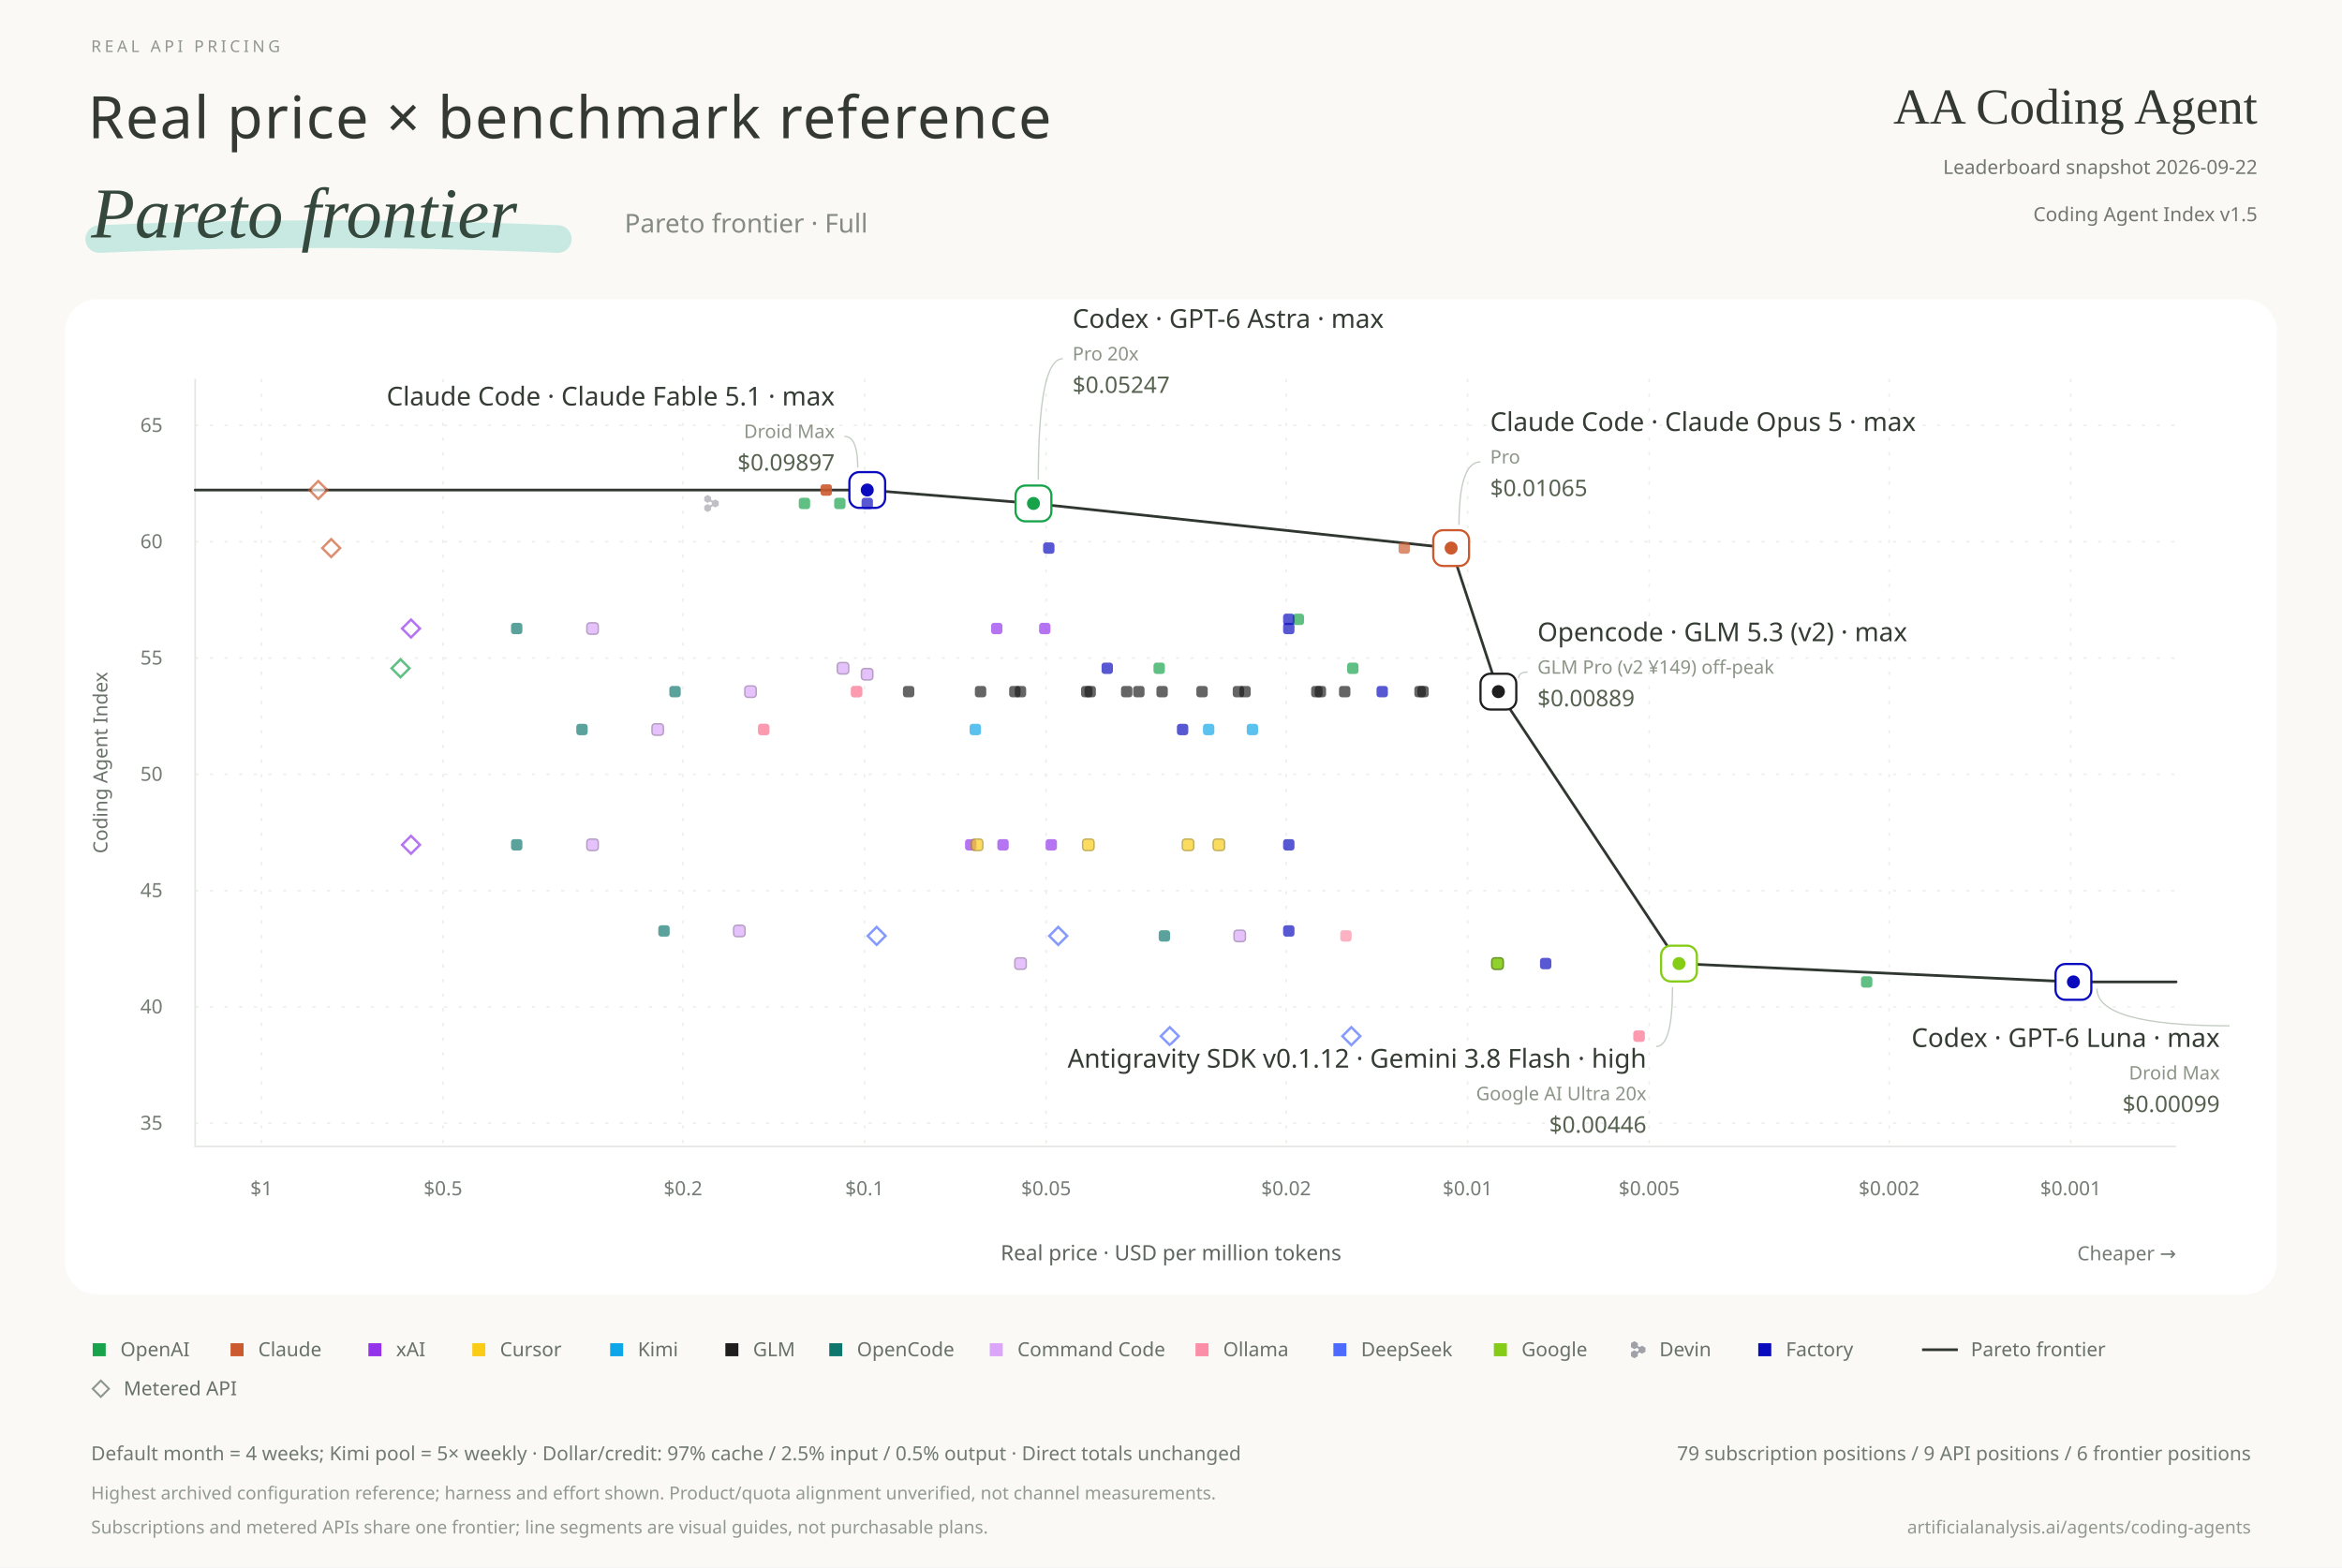
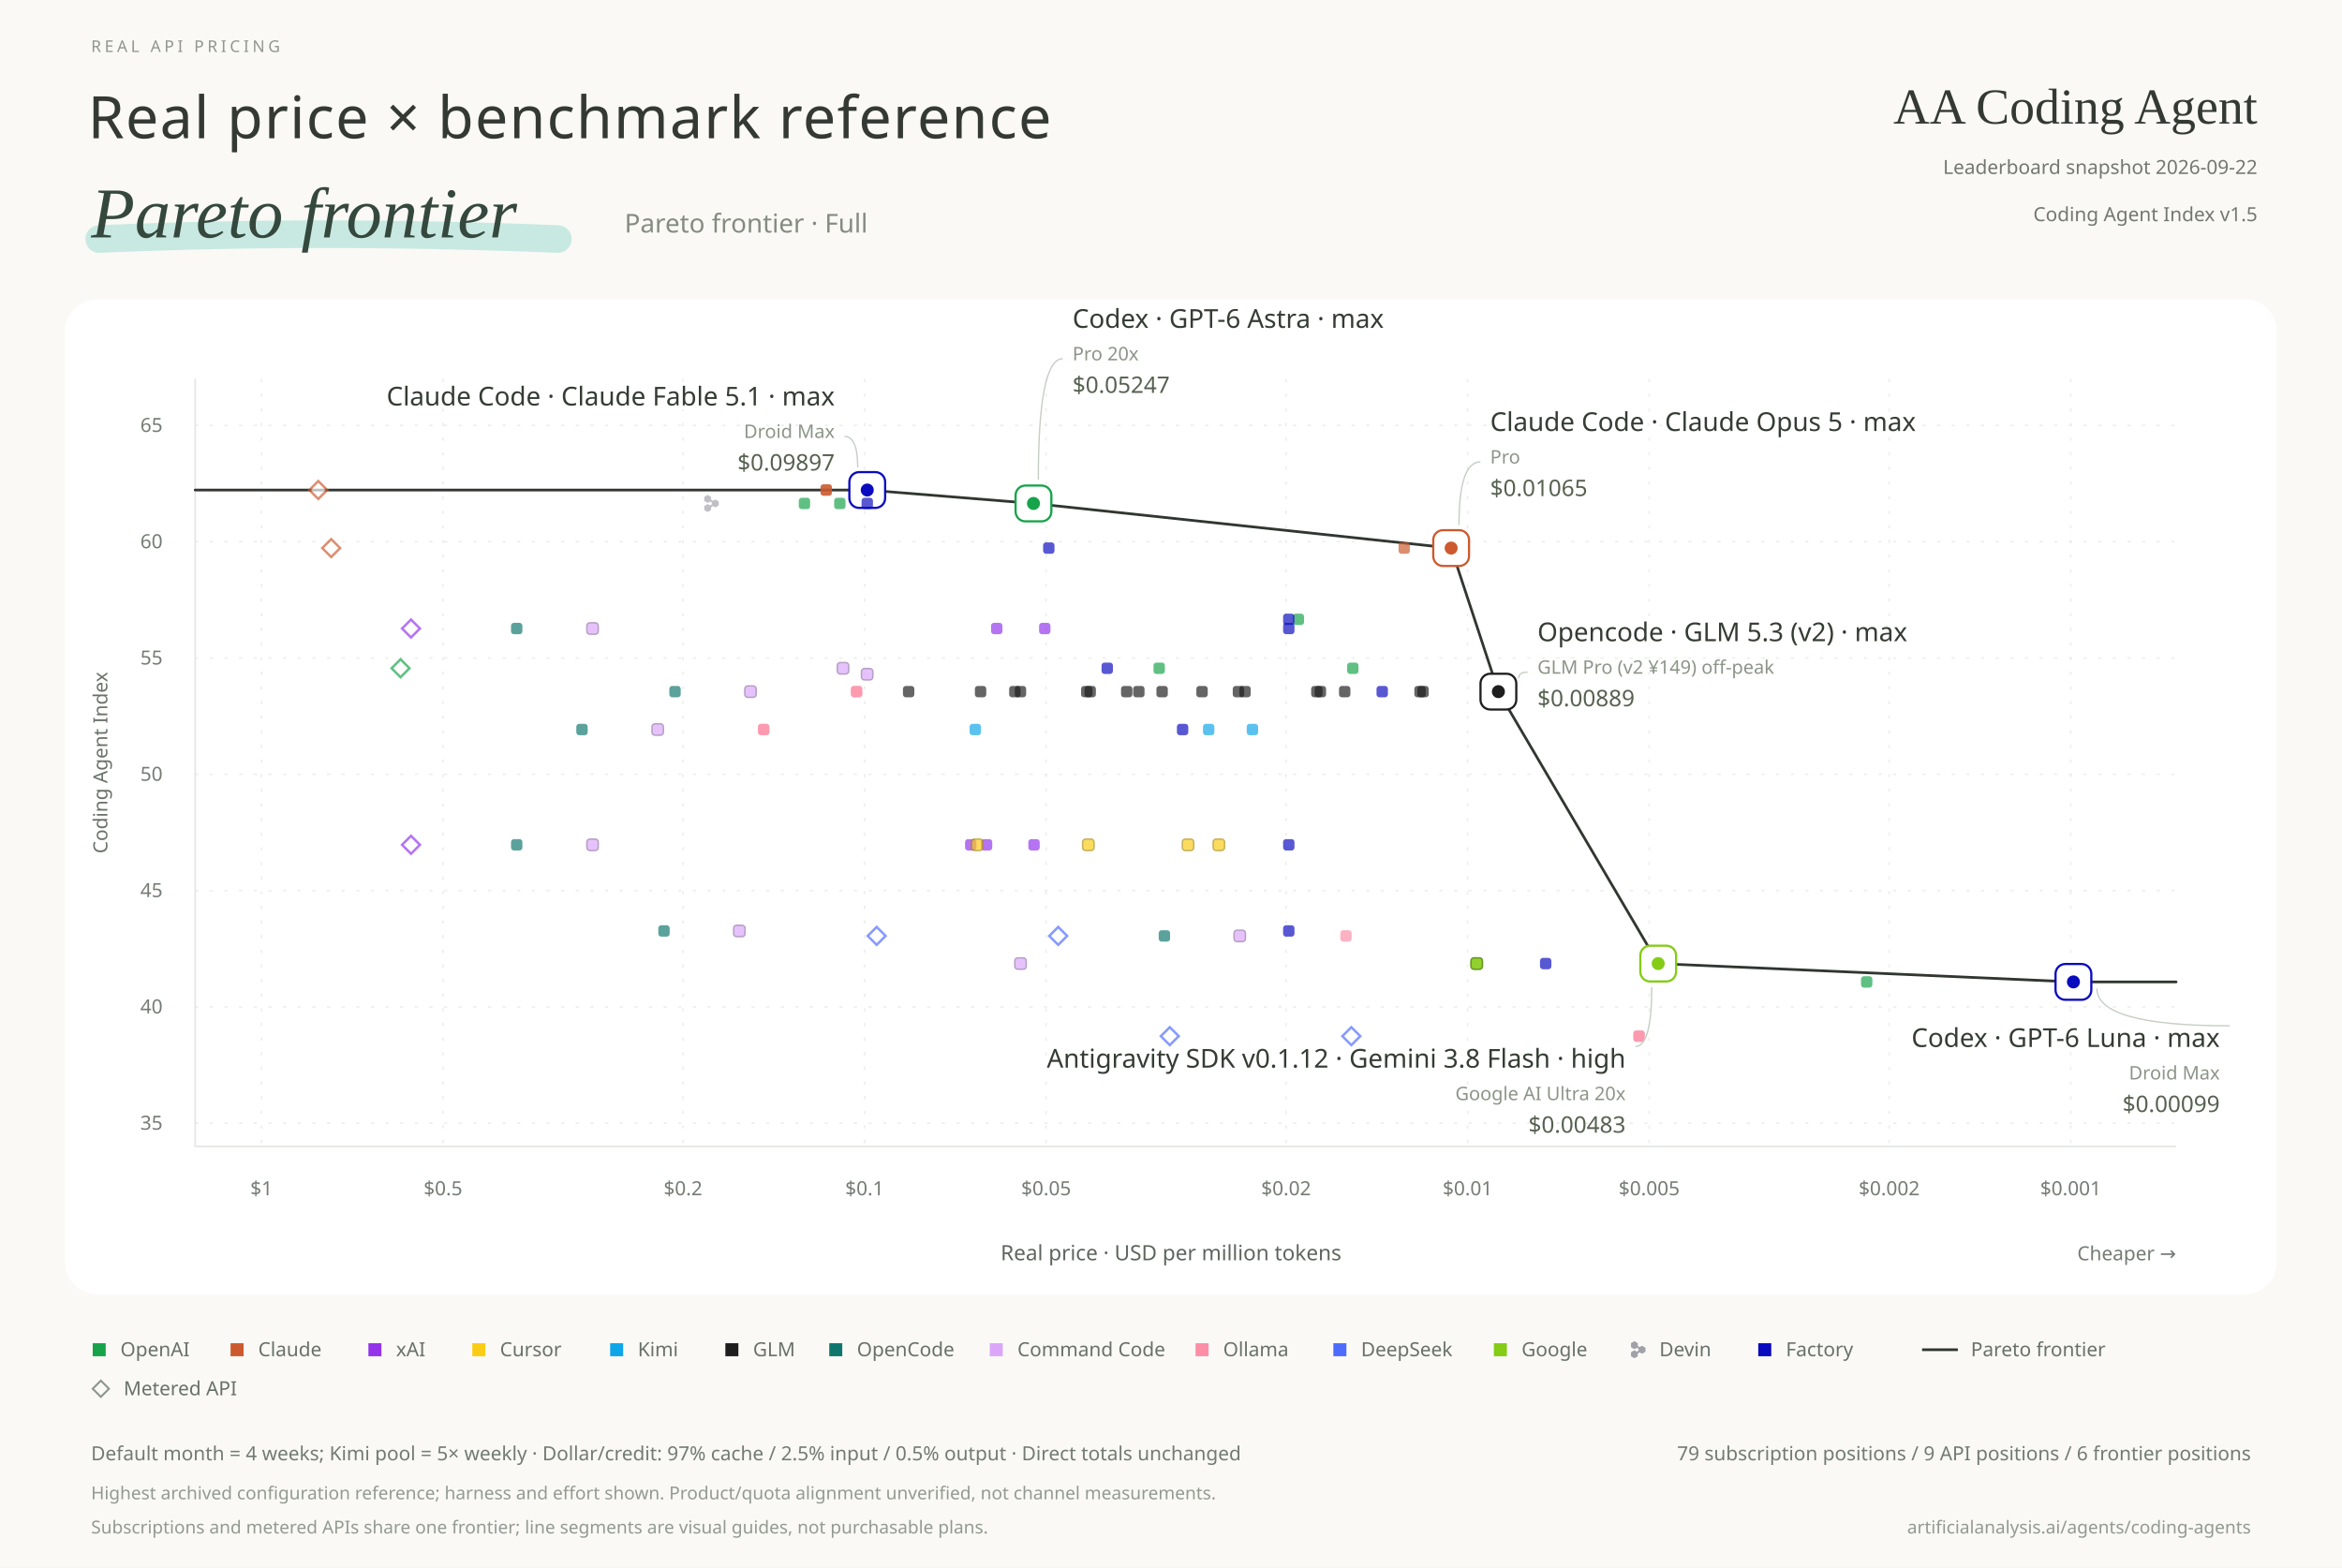
<svg xmlns="http://www.w3.org/2000/svg" width="1440" height="964" viewBox="0 0 1440 964" role="img" aria-labelledby="title desc">
  <style>text{font-family:"Microsoft YaHei","Segoe UI",sans-serif} .serif{font-family:"Times New Roman",serif} .number{font-family:"Segoe UI",sans-serif;font-variant-numeric:tabular-nums} .label-name{paint-order:stroke;stroke:#fff;stroke-width:5px;stroke-linejoin:round} .point:hover{opacity:1}</style>
  <rect width="1440" height="964" fill="#FAF9F6" />
  <text x="56.000" y="32.000" font-size="10" fill="#90968D" text-anchor="start" font-weight="400" letter-spacing="2.1">REAL API PRICING</text>
  <text x="54.000" y="85.000" font-size="36" fill="#343A33" text-anchor="start" font-weight="300" letter-spacing=".8">Real price × benchmark reference</text>
  <path d="M61 147 Q197 141 343 147" stroke="#9FDDD0" stroke-width="17" stroke-linecap="round" opacity=".55" fill="none" />
  <text x="56.000" y="146.000" font-size="44" fill="#35483E" text-anchor="start" font-weight="400" class="serif" font-style="italic">Pareto frontier</text>
  <text x="384.000" y="143.000" font-size="16" fill="#858B81" text-anchor="start" font-weight="300">Pareto frontier · Full</text>
  <text x="1388.000" y="76.000" font-size="31" fill="#343A33" text-anchor="end" font-weight="400" class="serif">AA Coding Agent</text>
  <text x="1388.000" y="107.000" font-size="12" fill="#737771" text-anchor="end" font-weight="400">Leaderboard snapshot  2026-09-22</text>
  <text x="1388.000" y="136.000" font-size="12" fill="#737771" text-anchor="end" font-weight="400">Coding Agent Index v1.5</text>
  <rect x="40" y="184" width="1360" height="612" rx="20" fill="#FFFFFF" />
  <path d="M1273.198 233V705" stroke="#E8EBE7" stroke-dasharray="2 7" opacity=".8" />
  <text x="1273.198" y="735.000" font-size="12" fill="#747B74" text-anchor="middle" font-weight="400" class="number">$0.001</text>
  <path d="M1161.573 233V705" stroke="#E8EBE7" stroke-dasharray="2 7" opacity=".8" />
  <text x="1161.573" y="735.000" font-size="12" fill="#747B74" text-anchor="middle" font-weight="400" class="number">$0.002</text>
  <path d="M1014.011 233V705" stroke="#E8EBE7" stroke-dasharray="2 7" opacity=".8" />
  <text x="1014.011" y="735.000" font-size="12" fill="#747B74" text-anchor="middle" font-weight="400" class="number">$0.005</text>
  <path d="M902.385 233V705" stroke="#E8EBE7" stroke-dasharray="2 7" opacity=".8" />
  <text x="902.385" y="735.000" font-size="12" fill="#747B74" text-anchor="middle" font-weight="400" class="number">$0.01</text>
  <path d="M790.759 233V705" stroke="#E8EBE7" stroke-dasharray="2 7" opacity=".8" />
  <text x="790.759" y="735.000" font-size="12" fill="#747B74" text-anchor="middle" font-weight="400" class="number">$0.02</text>
  <path d="M643.198 233V705" stroke="#E8EBE7" stroke-dasharray="2 7" opacity=".8" />
  <text x="643.198" y="735.000" font-size="12" fill="#747B74" text-anchor="middle" font-weight="400" class="number">$0.05</text>
  <path d="M531.572 233V705" stroke="#E8EBE7" stroke-dasharray="2 7" opacity=".8" />
  <text x="531.572" y="735.000" font-size="12" fill="#747B74" text-anchor="middle" font-weight="400" class="number">$0.1</text>
  <path d="M419.946 233V705" stroke="#E8EBE7" stroke-dasharray="2 7" opacity=".8" />
  <text x="419.946" y="735.000" font-size="12" fill="#747B74" text-anchor="middle" font-weight="400" class="number">$0.2</text>
  <path d="M272.384 233V705" stroke="#E8EBE7" stroke-dasharray="2 7" opacity=".8" />
  <text x="272.384" y="735.000" font-size="12" fill="#747B74" text-anchor="middle" font-weight="400" class="number">$0.5</text>
  <path d="M160.758 233V705" stroke="#E8EBE7" stroke-dasharray="2 7" opacity=".8" />
  <text x="160.758" y="735.000" font-size="12" fill="#747B74" text-anchor="middle" font-weight="400" class="number">$1</text>
  <path d="M120 690.697H1338" stroke="#E8EBE7" stroke-dasharray="2 7" opacity=".8" />
  <text x="100.000" y="694.697" font-size="12" fill="#747B74" text-anchor="end" font-weight="400" class="number">35</text>
  <path d="M120 619.182H1338" stroke="#E8EBE7" stroke-dasharray="2 7" opacity=".8" />
  <text x="100.000" y="623.182" font-size="12" fill="#747B74" text-anchor="end" font-weight="400" class="number">40</text>
  <path d="M120 547.667H1338" stroke="#E8EBE7" stroke-dasharray="2 7" opacity=".8" />
  <text x="100.000" y="551.667" font-size="12" fill="#747B74" text-anchor="end" font-weight="400" class="number">45</text>
  <path d="M120 476.152H1338" stroke="#E8EBE7" stroke-dasharray="2 7" opacity=".8" />
  <text x="100.000" y="480.152" font-size="12" fill="#747B74" text-anchor="end" font-weight="400" class="number">50</text>
  <path d="M120 404.636H1338" stroke="#E8EBE7" stroke-dasharray="2 7" opacity=".8" />
  <text x="100.000" y="408.636" font-size="12" fill="#747B74" text-anchor="end" font-weight="400" class="number">55</text>
  <path d="M120 333.121H1338" stroke="#E8EBE7" stroke-dasharray="2 7" opacity=".8" />
  <text x="100.000" y="337.121" font-size="12" fill="#747B74" text-anchor="end" font-weight="400" class="number">60</text>
  <path d="M120 261.606H1338" stroke="#E8EBE7" stroke-dasharray="2 7" opacity=".8" />
  <text x="100.000" y="265.606" font-size="12" fill="#747B74" text-anchor="end" font-weight="400" class="number">65</text>
  <path d="M120 233V705H1338" fill="none" stroke="#E3E7E2" />
  <text x="66.000" y="469.000" font-size="12" fill="#697169" text-anchor="middle" font-weight="400" transform="rotate(-90 66 469.0)">Coding Agent Index</text>
  <text x="720.000" y="775.000" font-size="13" fill="#5D655E" text-anchor="middle" font-weight="400">Real price · USD per million tokens</text>
  <text x="1338.000" y="775.000" font-size="12" fill="#737B74" text-anchor="end" font-weight="400">Cheaper →</text>
-   <path id="frontier" d="M120.000,301.333 L533.238,301.333 L635.445,309.593 L892.249,337.035 L921.300,425.307 L1032.342,592.532 L1274.865,603.815 L1338.000,603.815" fill="none" stroke="#303630" stroke-width="1.65" stroke-linecap="round" stroke-linejoin="round" />
+   <path id="frontier" d="M120.000,301.333 L533.238,301.333 L635.445,309.593 L892.249,337.035 L921.300,425.307 L1019.559,592.532 L1274.865,603.815 L1338.000,603.815" fill="none" stroke="#303630" stroke-width="1.65" stroke-linecap="round" stroke-linejoin="round" />
  <g class="point" data-billing="subscription" data-frontier="false" data-price="0.032467532" data-score="54.5591" data-x="712.733" data-y="410.943" transform="translate(712.733 410.943)">
    <rect x="-3.5" y="-3.5" width="7" height="7" rx="1.8" fill="#16A34A" opacity=".68" />
  </g>
  <g class="point" data-billing="subscription" data-frontier="false" data-price="0.015501473" data-score="54.5591" data-x="831.792" data-y="410.943" transform="translate(831.792 410.943)">
    <rect x="-3.5" y="-3.5" width="7" height="7" rx="1.8" fill="#16A34A" opacity=".68" />
  </g>
  <g class="point" data-billing="subscription" data-frontier="false" data-price="0.12578616" data-score="61.645" data-x="494.626" data-y="309.593" transform="translate(494.626 309.593)">
    <rect x="-3.5" y="-3.5" width="7" height="7" rx="1.8" fill="#16A34A" opacity=".68" />
  </g>
  <g class="point" data-billing="subscription" data-frontier="false" data-price="0.019083969" data-score="56.6626" data-x="798.309" data-y="380.856" transform="translate(798.309 380.856)">
    <rect x="-3.5" y="-3.5" width="7" height="7" rx="1.8" fill="#16A34A" opacity=".68" />
  </g>
  <g class="point" data-billing="subscription" data-frontier="false" data-price="0.0021793614" data-score="41.0744" data-x="1147.741" data-y="603.815" transform="translate(1147.741 603.815)">
    <rect x="-3.5" y="-3.5" width="7" height="7" rx="1.8" fill="#16A34A" opacity=".68" />
  </g>
  <g class="point" data-billing="subscription" data-frontier="true" data-price="0.052465897" data-score="61.645" data-x="635.445" data-y="309.593" transform="translate(635.445 309.593)">
    <rect x="-11" y="-11" width="22" height="22" rx="6" fill="#FFF" stroke="#16A34A" stroke-width="1.35" />
    <circle r="4" fill="#16A34A" />
  </g>
  <g class="point" data-billing="subscription" data-frontier="false" data-price="0.1793722" data-score="61.645" data-x="437.476" data-y="309.593" transform="translate(437.476 309.593)">
    <path transform="translate(-4.46 -5.23) scale(0.091)" d="M0 38.652V14.835C7.06768e-06 13.788 0.546 12.821 1.431 12.298L21.581 0.393C22.467 -0.131 23.558 -0.131 24.444 0.393L44.594 12.298C45.48 12.821 46.025 13.788 46.025 14.835V26.998C46.114 31.04 48.201 34.938 51.872 37.108C55.544 39.277 59.886 39.178 63.351 37.235L73.644 31.153C74.53 30.63 75.621 30.63 76.507 31.153L96.657 43.058C97.543 43.582 98.088 44.549 98.088 45.596V69.406C98.088 70.453 97.543 71.42 96.657 71.943L76.507 83.849C75.621 84.372 74.53 84.372 73.644 83.849L63.434 77.816C59.956 75.828 55.574 75.71 51.873 77.896C48.202 80.065 46.115 83.963 46.026 88.005V100.165C46.026 101.212 45.48 102.179 44.595 102.702L24.445 114.607C23.559 115.131 22.468 115.131 21.582 114.607L1.432 102.702C0.547 102.179 0.001 101.212 0.001 100.165V76.355C0.001 75.308 0.547 74.341 1.432 73.817L21.582 61.912C22.468 61.389 23.559 61.389 24.445 61.912L34.762 68.008C38.222 69.937 42.553 70.031 46.215 67.867C49.916 65.68 52.006 61.737 52.063 57.66C51.975 53.619 49.887 49.303 46.216 47.133C42.545 44.964 38.202 45.063 34.737 47.006L24.397 53.15C23.507 53.679 22.409 53.678 21.52 53.149L1.423 41.184C0.542 40.66 -7.06754e-06 39.695 0 38.652Z" fill="#A1A1AA" opacity="0.68" />
  </g>
-   <g class="point" data-billing="subscription" data-frontier="false" data-price="0.0089201249" data-score="41.8632" data-x="920.788" data-y="592.532" transform="translate(920.788 592.532)">
+   <g class="point" data-billing="subscription" data-frontier="false" data-price="0.0096570048" data-score="41.8632" data-x="908.006" data-y="592.532" transform="translate(908.006 592.532)">
    <rect x="-3.5" y="-3.5" width="7" height="7" rx="1.8" fill="#84CC16" opacity=".68" stroke="#5A8B0F" stroke-width=".9" />
  </g>
-   <g class="point" data-billing="subscription" data-frontier="false" data-price="0.0089236948" data-score="41.8632" data-x="920.724" data-y="592.532" transform="translate(920.724 592.532)">
+   <g class="point" data-billing="subscription" data-frontier="false" data-price="0.0096608696" data-score="41.8632" data-x="907.941" data-y="592.532" transform="translate(907.941 592.532)">
    <rect x="-3.5" y="-3.5" width="7" height="7" rx="1.8" fill="#84CC16" opacity=".68" stroke="#5A8B0F" stroke-width=".9" />
  </g>
-   <g class="point" data-billing="subscription" data-frontier="true" data-price="0.0044620705" data-score="41.8632" data-x="1032.342" data-y="592.532" transform="translate(1032.342 592.532)">
+   <g class="point" data-billing="subscription" data-frontier="true" data-price="0.0048306763" data-score="41.8632" data-x="1019.559" data-y="592.532" transform="translate(1019.559 592.532)">
    <rect x="-11" y="-11" width="22" height="22" rx="6" fill="#FFF" stroke="#84CC16" stroke-width="1.35" />
    <circle r="4" fill="#84CC16" />
  </g>
  <g class="point" data-billing="subscription" data-frontier="true" data-price="0.010649627" data-score="59.7264" data-x="892.249" data-y="337.035" transform="translate(892.249 337.035)">
    <rect x="-11" y="-11" width="22" height="22" rx="6" fill="#FFF" stroke="#CC5A2E" stroke-width="1.35" />
    <circle r="4" fill="#CC5A2E" />
  </g>
  <g class="point" data-billing="subscription" data-frontier="false" data-price="0.012738854" data-score="59.7264" data-x="863.401" data-y="337.035" transform="translate(863.401 337.035)">
    <rect x="-3.5" y="-3.5" width="7" height="7" rx="1.8" fill="#CC5A2E" opacity=".68" />
  </g>
  <g class="point" data-billing="subscription" data-frontier="false" data-price="0.11574074" data-score="62.2225" data-x="508.030" data-y="301.333" transform="translate(508.030 301.333)">
    <rect x="-3.5" y="-3.5" width="7" height="7" rx="1.8" fill="#CC5A2E" opacity=".68" />
  </g>
-   <g class="point" data-billing="subscription" data-frontier="false" data-price="0.058939096" data-score="46.969" data-x="616.709" data-y="519.504" transform="translate(616.709 519.504)">
-     <rect x="-3.5" y="-3.5" width="7" height="7" rx="1.8" fill="#9333EA" opacity=".68" />
-   </g>
-   <g class="point" data-billing="subscription" data-frontier="false" data-price="0.049019608" data-score="46.969" data-x="646.387" data-y="519.504" transform="translate(646.387 519.504)">
+   <g class="point" data-billing="subscription" data-frontier="false" data-price="0.062761506" data-score="46.969" data-x="606.590" data-y="519.504" transform="translate(606.590 519.504)">
+     <rect x="-3.5" y="-3.5" width="7" height="7" rx="1.8" fill="#9333EA" opacity=".68" />
+   </g>
+   <g class="point" data-billing="subscription" data-frontier="false" data-price="0.052356021" data-score="46.969" data-x="635.783" data-y="519.504" transform="translate(635.783 519.504)">
    <rect x="-3.5" y="-3.5" width="7" height="7" rx="1.8" fill="#9333EA" opacity=".68" />
  </g>
  <g class="point" data-billing="subscription" data-frontier="false" data-price="0.066666667" data-score="46.969" data-x="596.869" data-y="519.504" transform="translate(596.869 519.504)">
    <rect x="-3.5" y="-3.5" width="7" height="7" rx="1.8" fill="#9333EA" opacity=".68" />
  </g>
  <g class="point" data-billing="subscription" data-frontier="false" data-price="0.060362173" data-score="56.26764360706693" data-x="612.867" data-y="386.505" transform="translate(612.867 386.505)">
    <rect x="-3.5" y="-3.5" width="7" height="7" rx="1.8" fill="#9333EA" opacity=".68" />
  </g>
  <g class="point" data-billing="subscription" data-frontier="false" data-price="0.050251256" data-score="56.26764360706693" data-x="642.390" data-y="386.505" transform="translate(642.390 386.505)">
    <rect x="-3.5" y="-3.5" width="7" height="7" rx="1.8" fill="#9333EA" opacity=".68" />
  </g>
  <g class="point" data-billing="subscription" data-frontier="false" data-price="0.025849813" data-score="46.969" data-x="749.440" data-y="519.504" transform="translate(749.440 519.504)">
    <rect x="-3.5" y="-3.5" width="7" height="7" rx="1.8" fill="#FACC15" opacity=".68" stroke="#AA8B0E" stroke-width=".9" />
  </g>
  <g class="point" data-billing="subscription" data-frontier="false" data-price="0.065061809" data-score="46.969" data-x="600.793" data-y="519.504" transform="translate(600.793 519.504)">
    <rect x="-3.5" y="-3.5" width="7" height="7" rx="1.8" fill="#FACC15" opacity=".68" stroke="#AA8B0E" stroke-width=".9" />
  </g>
  <g class="point" data-billing="subscription" data-frontier="false" data-price="0.042553191" data-score="46.969" data-x="669.169" data-y="519.504" transform="translate(669.169 519.504)">
    <rect x="-3.5" y="-3.5" width="7" height="7" rx="1.8" fill="#FACC15" opacity=".68" stroke="#AA8B0E" stroke-width=".9" />
  </g>
  <g class="point" data-billing="subscription" data-frontier="false" data-price="0.029081039" data-score="46.969" data-x="730.472" data-y="519.504" transform="translate(730.472 519.504)">
    <rect x="-3.5" y="-3.5" width="7" height="7" rx="1.8" fill="#FACC15" opacity=".68" stroke="#AA8B0E" stroke-width=".9" />
  </g>
  <g class="point" data-billing="subscription" data-frontier="false" data-price="0.026878015" data-score="51.9259" data-x="743.159" data-y="448.605" transform="translate(743.159 448.605)">
    <rect x="-3.5" y="-3.5" width="7" height="7" rx="1.8" fill="#0EA5E9" opacity=".68" />
  </g>
  <g class="point" data-billing="subscription" data-frontier="false" data-price="0.065517241" data-score="51.9259" data-x="599.669" data-y="448.605" transform="translate(599.669 448.605)">
    <rect x="-3.5" y="-3.5" width="7" height="7" rx="1.8" fill="#0EA5E9" opacity=".68" />
  </g>
  <g class="point" data-billing="subscription" data-frontier="false" data-price="0.022742936" data-score="51.9259" data-x="770.062" data-y="448.605" transform="translate(770.062 448.605)">
    <rect x="-3.5" y="-3.5" width="7" height="7" rx="1.8" fill="#0EA5E9" opacity=".68" />
  </g>
  <g class="point" data-billing="subscription" data-frontier="false" data-price="0.084502269" data-score="53.5548" data-x="558.690" data-y="425.307" transform="translate(558.690 425.307)">
    <rect x="-3.5" y="-3.5" width="7" height="7" rx="1.8" fill="#1E1E1E" opacity=".68" />
  </g>
  <g class="point" data-billing="subscription" data-frontier="false" data-price="0.056334846" data-score="53.5548" data-x="623.987" data-y="425.307" transform="translate(623.987 425.307)">
    <rect x="-3.5" y="-3.5" width="7" height="7" rx="1.8" fill="#1E1E1E" opacity=".68" />
  </g>
  <g class="point" data-billing="subscription" data-frontier="false" data-price="0.042251135" data-score="53.5548" data-x="670.316" data-y="425.307" transform="translate(670.316 425.307)">
    <rect x="-3.5" y="-3.5" width="7" height="7" rx="1.8" fill="#1E1E1E" opacity=".68" />
  </g>
  <g class="point" data-billing="subscription" data-frontier="false" data-price="0.035089925" data-score="53.5548" data-x="700.224" data-y="425.307" transform="translate(700.224 425.307)">
    <rect x="-3.5" y="-3.5" width="7" height="7" rx="1.8" fill="#1E1E1E" opacity=".68" />
  </g>
  <g class="point" data-billing="subscription" data-frontier="false" data-price="0.023393284" data-score="53.5548" data-x="765.521" data-y="425.307" transform="translate(765.521 425.307)">
    <rect x="-3.5" y="-3.5" width="7" height="7" rx="1.8" fill="#1E1E1E" opacity=".68" />
  </g>
  <g class="point" data-billing="subscription" data-frontier="false" data-price="0.017544963" data-score="53.5548" data-x="811.850" data-y="425.307" transform="translate(811.850 425.307)">
    <rect x="-3.5" y="-3.5" width="7" height="7" rx="1.8" fill="#1E1E1E" opacity=".68" />
  </g>
  <g class="point" data-billing="subscription" data-frontier="false" data-price="0.064212177" data-score="53.5548" data-x="602.910" data-y="425.307" transform="translate(602.910 425.307)">
    <rect x="-3.5" y="-3.5" width="7" height="7" rx="1.8" fill="#1E1E1E" opacity=".68" />
  </g>
  <g class="point" data-billing="subscription" data-frontier="false" data-price="0.042808118" data-score="53.5548" data-x="668.207" data-y="425.307" transform="translate(668.207 425.307)">
    <rect x="-3.5" y="-3.5" width="7" height="7" rx="1.8" fill="#1E1E1E" opacity=".68" />
  </g>
  <g class="point" data-billing="subscription" data-frontier="false" data-price="0.032106088" data-score="53.5548" data-x="714.536" data-y="425.307" transform="translate(714.536 425.307)">
    <rect x="-3.5" y="-3.5" width="7" height="7" rx="1.8" fill="#1E1E1E" opacity=".68" />
  </g>
  <g class="point" data-billing="subscription" data-frontier="false" data-price="0.01778367" data-score="53.5548" data-x="809.674" data-y="425.307" transform="translate(809.674 425.307)">
    <rect x="-3.5" y="-3.5" width="7" height="7" rx="1.8" fill="#1E1E1E" opacity=".68" />
  </g>
  <g class="point" data-billing="subscription" data-frontier="false" data-price="0.01185578" data-score="53.5548" data-x="874.971" data-y="425.307" transform="translate(874.971 425.307)">
    <rect x="-3.5" y="-3.5" width="7" height="7" rx="1.8" fill="#1E1E1E" opacity=".68" />
  </g>
  <g class="point" data-billing="subscription" data-frontier="true" data-price="0.0088918349" data-score="53.5548" data-x="921.300" data-y="425.307" transform="translate(921.300 425.307)">
    <rect x="-11" y="-11" width="22" height="22" rx="6" fill="#FFF" stroke="#1E1E1E" stroke-width="1.35" />
    <circle r="4" fill="#1E1E1E" />
  </g>
  <g class="point" data-billing="subscription" data-frontier="false" data-price="0.055141311" data-score="53.5548" data-x="627.435" data-y="425.307" transform="translate(627.435 425.307)">
    <rect x="-3.5" y="-3.5" width="7" height="7" rx="1.8" fill="#1E1E1E" opacity=".68" />
  </g>
  <g class="point" data-billing="subscription" data-frontier="false" data-price="0.036752379" data-score="53.5548" data-x="692.770" data-y="425.307" transform="translate(692.770 425.307)">
    <rect x="-3.5" y="-3.5" width="7" height="7" rx="1.8" fill="#1E1E1E" opacity=".68" />
  </g>
  <g class="point" data-billing="subscription" data-frontier="false" data-price="0.027565877" data-score="53.5548" data-x="739.089" data-y="425.307" transform="translate(739.089 425.307)">
    <rect x="-3.5" y="-3.5" width="7" height="7" rx="1.8" fill="#1E1E1E" opacity=".68" />
  </g>
  <g class="point" data-billing="subscription" data-frontier="false" data-price="0.023990051" data-score="53.5548" data-x="761.464" data-y="425.307" transform="translate(761.464 425.307)">
    <rect x="-3.5" y="-3.5" width="7" height="7" rx="1.8" fill="#1E1E1E" opacity=".68" />
  </g>
  <g class="point" data-billing="subscription" data-frontier="false" data-price="0.015989671" data-score="53.5548" data-x="826.799" data-y="425.307" transform="translate(826.799 425.307)">
    <rect x="-3.5" y="-3.5" width="7" height="7" rx="1.8" fill="#1E1E1E" opacity=".68" />
  </g>
  <g class="point" data-billing="subscription" data-frontier="false" data-price="0.011992946" data-score="53.5548" data-x="873.118" data-y="425.307" transform="translate(873.118 425.307)">
    <rect x="-3.5" y="-3.5" width="7" height="7" rx="1.8" fill="#1E1E1E" opacity=".68" />
  </g>
  <g class="point" data-billing="subscription" data-frontier="false" data-price="0.37735849" data-score="46.969" data-x="317.704" data-y="519.504" transform="translate(317.704 519.504)">
    <rect x="-3.5" y="-3.5" width="7" height="7" rx="1.8" fill="#0F766E" opacity=".68" />
  </g>
  <g class="point" data-billing="subscription" data-frontier="false" data-price="0.37735849" data-score="56.26764360706693" data-x="317.704" data-y="386.505" transform="translate(317.704 386.505)">
    <rect x="-3.5" y="-3.5" width="7" height="7" rx="1.8" fill="#0F766E" opacity=".68" />
  </g>
  <g class="point" data-billing="subscription" data-frontier="false" data-price="0.20618557" data-score="53.5548" data-x="415.041" data-y="425.307" transform="translate(415.041 425.307)">
    <rect x="-3.5" y="-3.5" width="7" height="7" rx="1.8" fill="#0F766E" opacity=".68" />
  </g>
  <g class="point" data-billing="subscription" data-frontier="false" data-price="0.29411765" data-score="51.9259" data-x="357.838" data-y="448.605" transform="translate(357.838 448.605)">
    <rect x="-3.5" y="-3.5" width="7" height="7" rx="1.8" fill="#0F766E" opacity=".68" />
  </g>
  <g class="point" data-billing="subscription" data-frontier="false" data-price="0.21505376" data-score="43.2653" data-x="408.259" data-y="572.478" transform="translate(408.259 572.478)">
    <rect x="-3.5" y="-3.5" width="7" height="7" rx="1.8" fill="#0F766E" opacity=".68" />
  </g>
  <g class="point" data-billing="subscription" data-frontier="false" data-price="0.031826862" data-score="43.052" data-x="715.942" data-y="575.529" transform="translate(715.942 575.529)">
    <rect x="-3.5" y="-3.5" width="7" height="7" rx="1.8" fill="#0F766E" opacity=".68" />
  </g>
  <g class="point" data-billing="subscription" data-frontier="false" data-price="0.10857763" data-score="54.5591" data-x="518.319" data-y="410.943" transform="translate(518.319 410.943)">
    <rect x="-3.5" y="-3.5" width="7" height="7" rx="1.8" fill="#DBA6FA" opacity=".68" stroke="#9571AA" stroke-width=".9" />
  </g>
  <g class="point" data-billing="subscription" data-frontier="false" data-price="0.055126792" data-score="41.8632" data-x="627.478" data-y="592.532" transform="translate(627.478 592.532)">
    <rect x="-3.5" y="-3.5" width="7" height="7" rx="1.8" fill="#DBA6FA" opacity=".68" stroke="#9571AA" stroke-width=".9" />
  </g>
  <g class="point" data-billing="subscription" data-frontier="false" data-price="0.023872046" data-score="43.052" data-x="762.259" data-y="575.529" transform="translate(762.259 575.529)">
    <rect x="-3.5" y="-3.5" width="7" height="7" rx="1.8" fill="#DBA6FA" opacity=".68" stroke="#9571AA" stroke-width=".9" />
  </g>
  <g class="point" data-billing="subscription" data-frontier="false" data-price="0.16129032" data-score="43.2653" data-x="454.588" data-y="572.478" transform="translate(454.588 572.478)">
    <rect x="-3.5" y="-3.5" width="7" height="7" rx="1.8" fill="#DBA6FA" opacity=".68" stroke="#9571AA" stroke-width=".9" />
  </g>
  <g class="point" data-billing="subscription" data-frontier="false" data-price="0.28248588" data-score="56.26764360706693" data-x="364.336" data-y="386.505" transform="translate(364.336 386.505)">
    <rect x="-3.5" y="-3.5" width="7" height="7" rx="1.8" fill="#DBA6FA" opacity=".68" stroke="#9571AA" stroke-width=".9" />
  </g>
  <g class="point" data-billing="subscription" data-frontier="false" data-price="0.15455951" data-score="53.5548" data-x="461.452" data-y="425.307" transform="translate(461.452 425.307)">
    <rect x="-3.5" y="-3.5" width="7" height="7" rx="1.8" fill="#DBA6FA" opacity=".68" stroke="#9571AA" stroke-width=".9" />
  </g>
  <g class="point" data-billing="subscription" data-frontier="false" data-price="0.099009901" data-score="54.3027" data-x="533.174" data-y="414.610" transform="translate(533.174 414.610)">
    <rect x="-3.5" y="-3.5" width="7" height="7" rx="1.8" fill="#DBA6FA" opacity=".68" stroke="#9571AA" stroke-width=".9" />
  </g>
  <g class="point" data-billing="subscription" data-frontier="false" data-price="0.22026432" data-score="51.9259" data-x="404.403" data-y="448.605" transform="translate(404.403 448.605)">
    <rect x="-3.5" y="-3.5" width="7" height="7" rx="1.8" fill="#DBA6FA" opacity=".68" stroke="#9571AA" stroke-width=".9" />
  </g>
  <g class="point" data-billing="subscription" data-frontier="false" data-price="0.28248588" data-score="46.969" data-x="364.336" data-y="519.504" transform="translate(364.336 519.504)">
    <rect x="-3.5" y="-3.5" width="7" height="7" rx="1.8" fill="#DBA6FA" opacity=".68" stroke="#9571AA" stroke-width=".9" />
  </g>
  <g class="point" data-billing="subscription" data-frontier="false" data-price="0.0051966949" data-score="38.7425" data-x="1007.797" data-y="637.168" transform="translate(1007.797 637.168)">
    <rect x="-3.5" y="-3.5" width="7" height="7" rx="1.8" fill="#FC8EA7" opacity=".68" />
  </g>
  <g class="point" data-billing="subscription" data-frontier="false" data-price="0.015913431" data-score="43.052" data-x="827.568" data-y="575.529" transform="translate(827.568 575.529)">
    <rect x="-3.5" y="-3.5" width="7" height="7" rx="1.8" fill="#FC8EA7" opacity=".68" />
  </g>
  <g class="point" data-billing="subscription" data-frontier="false" data-price="0.10309278" data-score="53.5548" data-x="526.666" data-y="425.307" transform="translate(526.666 425.307)">
    <rect x="-3.5" y="-3.5" width="7" height="7" rx="1.8" fill="#FC8EA7" opacity=".68" />
  </g>
  <g class="point" data-billing="subscription" data-frontier="false" data-price="0.14695077" data-score="51.9259" data-x="469.582" data-y="448.605" transform="translate(469.582 448.605)">
    <rect x="-3.5" y="-3.5" width="7" height="7" rx="1.8" fill="#FC8EA7" opacity=".68" />
  </g>
  <g class="point" data-billing="subscription" data-frontier="false" data-price="0.0051966679" data-score="38.7425" data-x="1007.798" data-y="637.168" transform="translate(1007.798 637.168)">
    <rect x="-3.5" y="-3.5" width="7" height="7" rx="1.8" fill="#FC8EA7" opacity=".68" />
  </g>
  <g class="point" data-billing="subscription" data-frontier="false" data-price="0.10307153" data-score="53.5548" data-x="526.700" data-y="425.307" transform="translate(526.700 425.307)">
    <rect x="-3.5" y="-3.5" width="7" height="7" rx="1.8" fill="#FC8EA7" opacity=".68" />
  </g>
  <g class="point" data-billing="subscription" data-frontier="false" data-price="0.14699397" data-score="51.9259" data-x="469.535" data-y="448.605" transform="translate(469.535 448.605)">
    <rect x="-3.5" y="-3.5" width="7" height="7" rx="1.8" fill="#FC8EA7" opacity=".68" />
  </g>
  <g class="point" data-billing="subscription" data-frontier="false" data-price="0.11575414" data-score="62.2225" data-x="508.011" data-y="301.333" transform="translate(508.011 301.333)">
    <rect x="-3.5" y="-3.5" width="7" height="7" rx="1.8" fill="#CC5A2E" opacity=".68" />
  </g>
  <g class="point" data-billing="subscription" data-frontier="false" data-price="0.10989011" data-score="61.645" data-x="516.384" data-y="309.593" transform="translate(516.384 309.593)">
    <rect x="-3.5" y="-3.5" width="7" height="7" rx="1.8" fill="#16A34A" opacity=".68" />
  </g>
  <g class="point" data-billing="subscription" data-frontier="true" data-price="0.098970705" data-score="62.2225" data-x="533.238" data-y="301.333" transform="translate(533.238 301.333)">
    <rect x="-11" y="-11" width="22" height="22" rx="6" fill="#FFF" stroke="#0A0ABF" stroke-width="1.35" />
    <circle r="4" fill="#0A0ABF" />
  </g>
  <g class="point" data-billing="subscription" data-frontier="false" data-price="0.049485352" data-score="59.7264" data-x="644.864" data-y="337.035" transform="translate(644.864 337.035)">
    <rect x="-3.5" y="-3.5" width="7" height="7" rx="1.8" fill="#0A0ABF" opacity=".68" />
  </g>
  <g class="point" data-billing="subscription" data-frontier="false" data-price="0.098970705" data-score="61.645" data-x="533.238" data-y="309.593" transform="translate(533.238 309.593)">
    <rect x="-3.5" y="-3.5" width="7" height="7" rx="1.8" fill="#0A0ABF" opacity=".68" />
  </g>
  <g class="point" data-billing="subscription" data-frontier="false" data-price="0.019794141" data-score="56.6626" data-x="792.425" data-y="380.856" transform="translate(792.425 380.856)">
    <rect x="-3.5" y="-3.5" width="7" height="7" rx="1.8" fill="#0A0ABF" opacity=".68" />
  </g>
  <g class="point" data-billing="subscription" data-frontier="true" data-price="0.00098970705" data-score="41.0744" data-x="1274.865" data-y="603.815" transform="translate(1274.865 603.815)">
    <rect x="-11" y="-11" width="22" height="22" rx="6" fill="#FFF" stroke="#0A0ABF" stroke-width="1.35" />
    <circle r="4" fill="#0A0ABF" />
  </g>
  <g class="point" data-billing="subscription" data-frontier="false" data-price="0.039588282" data-score="54.5591" data-x="680.799" data-y="410.943" transform="translate(680.799 410.943)">
    <rect x="-3.5" y="-3.5" width="7" height="7" rx="1.8" fill="#0A0ABF" opacity=".68" />
  </g>
  <g class="point" data-billing="subscription" data-frontier="false" data-price="0.0074228029" data-score="41.8632" data-x="950.380" data-y="592.532" transform="translate(950.380 592.532)">
    <rect x="-3.5" y="-3.5" width="7" height="7" rx="1.8" fill="#0A0ABF" opacity=".68" />
  </g>
  <g class="point" data-billing="subscription" data-frontier="false" data-price="0.019794141" data-score="56.26764360706693" data-x="792.425" data-y="386.505" transform="translate(792.425 386.505)">
    <rect x="-3.5" y="-3.5" width="7" height="7" rx="1.8" fill="#0A0ABF" opacity=".68" />
  </g>
  <g class="point" data-billing="subscription" data-frontier="false" data-price="0.019794141" data-score="46.969" data-x="792.425" data-y="519.504" transform="translate(792.425 519.504)">
    <rect x="-3.5" y="-3.5" width="7" height="7" rx="1.8" fill="#0A0ABF" opacity=".68" />
  </g>
  <g class="point" data-billing="subscription" data-frontier="false" data-price="0.013855885" data-score="53.5548" data-x="849.865" data-y="425.307" transform="translate(849.865 425.307)">
    <rect x="-3.5" y="-3.5" width="7" height="7" rx="1.8" fill="#0A0ABF" opacity=".68" />
  </g>
  <g class="point" data-billing="subscription" data-frontier="false" data-price="0.029691211" data-score="51.9259" data-x="727.128" data-y="448.605" transform="translate(727.128 448.605)">
    <rect x="-3.5" y="-3.5" width="7" height="7" rx="1.8" fill="#0A0ABF" opacity=".68" />
  </g>
  <g class="point" data-billing="subscription" data-frontier="false" data-price="0.019794141" data-score="43.2653" data-x="792.425" data-y="572.478" transform="translate(792.425 572.478)">
    <rect x="-3.5" y="-3.5" width="7" height="7" rx="1.8" fill="#0A0ABF" opacity=".68" />
  </g>
  <g class="point" data-billing="metered" data-frontier="false" data-price="0.01559" data-score="38.7425" data-x="830.875" data-y="637.168" transform="translate(830.875 637.168)">
    <path d="M0 -5.5L5.5 0 0 5.5 -5.5 0Z" fill="white" stroke="#4D6BFE" stroke-width="1.5" opacity=".68" />
  </g>
  <g class="point" data-billing="metered" data-frontier="false" data-price="0.03118" data-score="38.7425" data-x="719.249" data-y="637.168" transform="translate(719.249 637.168)">
    <path d="M0 -5.5L5.5 0 0 5.5 -5.5 0Z" fill="white" stroke="#4D6BFE" stroke-width="1.5" opacity=".68" />
  </g>
  <g class="point" data-billing="metered" data-frontier="false" data-price="0.04774" data-score="43.052" data-x="650.646" data-y="575.529" transform="translate(650.646 575.529)">
    <path d="M0 -5.5L5.5 0 0 5.5 -5.5 0Z" fill="white" stroke="#4D6BFE" stroke-width="1.5" opacity=".68" />
  </g>
  <g class="point" data-billing="metered" data-frontier="false" data-price="0.09548" data-score="43.052" data-x="539.020" data-y="575.529" transform="translate(539.020 575.529)">
    <path d="M0 -5.5L5.5 0 0 5.5 -5.5 0Z" fill="white" stroke="#4D6BFE" stroke-width="1.5" opacity=".68" />
  </g>
  <g class="point" data-billing="metered" data-frontier="false" data-price="0.588" data-score="54.5591" data-x="246.276" data-y="410.943" transform="translate(246.276 410.943)">
    <path d="M0 -5.5L5.5 0 0 5.5 -5.5 0Z" fill="white" stroke="#16A34A" stroke-width="1.5" opacity=".68" />
  </g>
  <g class="point" data-billing="metered" data-frontier="false" data-price="0.565" data-score="46.969" data-x="252.702" data-y="519.504" transform="translate(252.702 519.504)">
    <path d="M0 -5.5L5.5 0 0 5.5 -5.5 0Z" fill="white" stroke="#9333EA" stroke-width="1.5" opacity=".68" />
  </g>
  <g class="point" data-billing="metered" data-frontier="false" data-price="0.565" data-score="56.26764360706693" data-x="252.702" data-y="386.505" transform="translate(252.702 386.505)">
    <path d="M0 -5.5L5.5 0 0 5.5 -5.5 0Z" fill="white" stroke="#9333EA" stroke-width="1.5" opacity=".68" />
  </g>
  <g class="point" data-billing="metered" data-frontier="false" data-price="0.76625" data-score="59.7264" data-x="203.635" data-y="337.035" transform="translate(203.635 337.035)">
    <path d="M0 -5.5L5.5 0 0 5.5 -5.5 0Z" fill="white" stroke="#CC5A2E" stroke-width="1.5" opacity=".68" />
  </g>
  <g class="point" data-billing="metered" data-frontier="false" data-price="0.805" data-score="62.2225" data-x="195.690" data-y="301.333" transform="translate(195.690 301.333)">
    <path d="M0 -5.5L5.5 0 0 5.5 -5.5 0Z" fill="white" stroke="#CC5A2E" stroke-width="1.5" opacity=".68" />
  </g>
  <g class="front-label" data-model="claude-fable-5.1">
    <path d="M527.380,287.524Q527.380,268.333 519.238,268.333" stroke="#C4CDC3" stroke-width=".8" fill="none" />
    <text x="513.238" y="249.333" font-size="16" fill="#343C34" text-anchor="end" font-weight="400" class="label-name">Claude Code · Claude Fable 5.1 · max</text>
    <text x="513.238" y="269.333" font-size="11.5" fill="#8B9487" text-anchor="end" font-weight="400">Droid Max</text>
    <text x="513.238" y="289.333" font-size="14" fill="#566150" text-anchor="end" font-weight="400" class="number">$0.09897</text>
  </g>
  <g class="front-label" data-model="gpt-6-astra">
    <path d="M638.419,294.890Q638.419,220.593 653.445,220.593" stroke="#C4CDC3" stroke-width=".8" fill="none" />
    <text x="659.445" y="201.593" font-size="16" fill="#343C34" text-anchor="start" font-weight="400" class="label-name">Codex · GPT-6 Astra · max</text>
    <text x="659.445" y="221.593" font-size="11.5" fill="#8B9487" text-anchor="start" font-weight="400">Pro 20x</text>
    <text x="659.445" y="241.593" font-size="14" fill="#566150" text-anchor="start" font-weight="400" class="number">$0.05247</text>
  </g>
  <g class="front-label" data-model="claude-opus-5">
    <path d="M897.073,322.831Q897.073,284.035 910.249,284.035" stroke="#C4CDC3" stroke-width=".8" fill="none" />
    <text x="916.249" y="265.035" font-size="16" fill="#343C34" text-anchor="start" font-weight="400" class="label-name">Claude Code · Claude Opus 5 · max</text>
    <text x="916.249" y="285.035" font-size="11.5" fill="#8B9487" text-anchor="start" font-weight="400">Pro</text>
    <text x="916.249" y="305.035" font-size="14" fill="#566150" text-anchor="start" font-weight="400" class="number">$0.01065</text>
  </g>
  <g class="front-label" data-model="glm-5.3">
    <path d="M933.781,416.987Q933.781,413.307 939.300,413.307" stroke="#C4CDC3" stroke-width=".8" fill="none" />
    <text x="945.300" y="394.307" font-size="16" fill="#343C34" text-anchor="start" font-weight="400" class="label-name">Opencode · GLM 5.3 (v2) · max</text>
    <text x="945.300" y="414.307" font-size="11.5" fill="#8B9487" text-anchor="start" font-weight="400">GLM Pro (v2 ¥149) off-peak</text>
    <text x="945.300" y="434.307" font-size="14" fill="#566150" text-anchor="start" font-weight="400" class="number">$0.00889</text>
  </g>
  <g class="front-label" data-model="gemini-3.8-flash">
-     <path d="M1028.371,606.997Q1028.371,643.532 1018.342,643.532" stroke="#C4CDC3" stroke-width=".8" fill="none" />
-     <text x="1012.342" y="656.532" font-size="16" fill="#343C34" text-anchor="end" font-weight="400" class="label-name">Antigravity SDK v0.1.12 · Gemini 3.8 Flash · high</text>
-     <text x="1012.342" y="676.532" font-size="11.5" fill="#8B9487" text-anchor="end" font-weight="400">Google AI Ultra 20x</text>
-     <text x="1012.342" y="696.532" font-size="14" fill="#566150" text-anchor="end" font-weight="400" class="number">$0.00446</text>
+     <path d="M1015.588,606.997Q1015.588,643.532 1005.559,643.532" stroke="#C4CDC3" stroke-width=".8" fill="none" />
+     <text x="999.559" y="656.532" font-size="16" fill="#343C34" text-anchor="end" font-weight="400" class="label-name">Antigravity SDK v0.1.12 · Gemini 3.8 Flash · high</text>
+     <text x="999.559" y="676.532" font-size="11.5" fill="#8B9487" text-anchor="end" font-weight="400">Google AI Ultra 20x</text>
+     <text x="999.559" y="696.532" font-size="14" fill="#566150" text-anchor="end" font-weight="400" class="number">$0.00483</text>
  </g>
  <g class="front-label" data-model="gpt-6-luna">
    <path d="M1289.304,607.876Q1289.304,630.815 1370.865,630.815" stroke="#C4CDC3" stroke-width=".8" fill="none" />
    <text x="1364.865" y="643.815" font-size="16" fill="#343C34" text-anchor="end" font-weight="400" class="label-name">Codex · GPT-6 Luna · max</text>
    <text x="1364.865" y="663.815" font-size="11.5" fill="#8B9487" text-anchor="end" font-weight="400">Droid Max</text>
    <text x="1364.865" y="683.815" font-size="14" fill="#566150" text-anchor="end" font-weight="400" class="number">$0.00099</text>
  </g>
  <rect x="57" y="826" width="8" height="8" fill="#16A34A" />
  <text x="74.000" y="834.000" font-size="12" fill="#687168" text-anchor="start" font-weight="400">OpenAI</text>
  <rect x="141.76" y="826" width="8" height="8" fill="#CC5A2E" />
  <text x="158.760" y="834.000" font-size="12" fill="#687168" text-anchor="start" font-weight="400">Claude</text>
  <rect x="226.52" y="826" width="8" height="8" fill="#9333EA" />
  <text x="243.520" y="834.000" font-size="12" fill="#687168" text-anchor="start" font-weight="400">xAI</text>
  <rect x="290.4" y="826" width="8" height="8" fill="#FACC15" />
  <text x="307.400" y="834.000" font-size="12" fill="#687168" text-anchor="start" font-weight="400">Cursor</text>
  <rect x="375.16" y="826" width="8" height="8" fill="#0EA5E9" />
  <text x="392.160" y="834.000" font-size="12" fill="#687168" text-anchor="start" font-weight="400">Kimi</text>
  <rect x="446.0" y="826" width="8" height="8" fill="#1E1E1E" />
  <text x="463.000" y="834.000" font-size="12" fill="#687168" text-anchor="start" font-weight="400">GLM</text>
  <rect x="509.88" y="826" width="8" height="8" fill="#0F766E" />
  <text x="526.880" y="834.000" font-size="12" fill="#687168" text-anchor="start" font-weight="400">OpenCode</text>
  <rect x="608.56" y="826" width="8" height="8" fill="#DBA6FA" />
  <text x="625.560" y="834.000" font-size="12" fill="#687168" text-anchor="start" font-weight="400">Command Code</text>
  <rect x="735.08" y="826" width="8" height="8" fill="#FC8EA7" />
  <text x="752.080" y="834.000" font-size="12" fill="#687168" text-anchor="start" font-weight="400">Ollama</text>
  <rect x="819.84" y="826" width="8" height="8" fill="#4D6BFE" />
  <text x="836.840" y="834.000" font-size="12" fill="#687168" text-anchor="start" font-weight="400">DeepSeek</text>
  <rect x="918.52" y="826" width="8" height="8" fill="#84CC16" />
  <text x="935.520" y="834.000" font-size="12" fill="#687168" text-anchor="start" font-weight="400">Google</text>
  <path transform="translate(1002.82 824.77) scale(0.091)" d="M0 38.652V14.835C7.06768e-06 13.788 0.546 12.821 1.431 12.298L21.581 0.393C22.467 -0.131 23.558 -0.131 24.444 0.393L44.594 12.298C45.48 12.821 46.025 13.788 46.025 14.835V26.998C46.114 31.04 48.201 34.938 51.872 37.108C55.544 39.277 59.886 39.178 63.351 37.235L73.644 31.153C74.53 30.63 75.621 30.63 76.507 31.153L96.657 43.058C97.543 43.582 98.088 44.549 98.088 45.596V69.406C98.088 70.453 97.543 71.42 96.657 71.943L76.507 83.849C75.621 84.372 74.53 84.372 73.644 83.849L63.434 77.816C59.956 75.828 55.574 75.71 51.873 77.896C48.202 80.065 46.115 83.963 46.026 88.005V100.165C46.026 101.212 45.48 102.179 44.595 102.702L24.445 114.607C23.559 115.131 22.468 115.131 21.582 114.607L1.432 102.702C0.547 102.179 0.001 101.212 0.001 100.165V76.355C0.001 75.308 0.547 74.341 1.432 73.817L21.582 61.912C22.468 61.389 23.559 61.389 24.445 61.912L34.762 68.008C38.222 69.937 42.553 70.031 46.215 67.867C49.916 65.68 52.006 61.737 52.063 57.66C51.975 53.619 49.887 49.303 46.216 47.133C42.545 44.964 38.202 45.063 34.737 47.006L24.397 53.15C23.507 53.679 22.409 53.678 21.52 53.149L1.423 41.184C0.542 40.66 -7.06754e-06 39.695 0 38.652Z" fill="#A1A1AA" opacity="1.0" />
  <text x="1020.280" y="834.000" font-size="12" fill="#687168" text-anchor="start" font-weight="400">Devin</text>
  <rect x="1081.08" y="826" width="8" height="8" fill="#0A0ABF" />
  <text x="1098.080" y="834.000" font-size="12" fill="#687168" text-anchor="start" font-weight="400">Factory</text>
  <path d="M1181.8 830h22" stroke="#303630" stroke-width="1.65" />
  <text x="1211.800" y="834.000" font-size="12" fill="#687168" text-anchor="start" font-weight="400">Pareto frontier</text>
  <path d="M62 849l5 5-5 5-5-5Z" fill="none" stroke="#8B958D" stroke-width="1.2" />
  <text x="76.000" y="858.000" font-size="12" fill="#687168" text-anchor="start" font-weight="400">Metered API</text>
  <text x="56.000" y="898.000" font-size="12" fill="#727B72" text-anchor="start" font-weight="400">Default month = 4 weeks; Kimi pool = 5× weekly · Dollar/credit: 97% cache / 2.5% input / 0.5% output · Direct totals unchanged</text>
  <text x="1384.000" y="898.000" font-size="12" fill="#727B72" text-anchor="end" font-weight="400">79 subscription positions / 9 API positions / 6 frontier positions</text>
  <text x="56.000" y="922.000" font-size="11" fill="#929A90" text-anchor="start" font-weight="400">Highest archived configuration reference; harness and effort shown. Product/quota alignment unverified, not channel measurements.</text>
  <text x="56.000" y="943.000" font-size="11" fill="#929A90" text-anchor="start" font-weight="400">Subscriptions and metered APIs share one frontier; line segments are visual guides, not purchasable plans.</text>
  <text x="1384.000" y="943.000" font-size="11" fill="#929A90" text-anchor="end" font-weight="400">artificialanalysis.ai/agents/coding-agents</text>
</svg>
